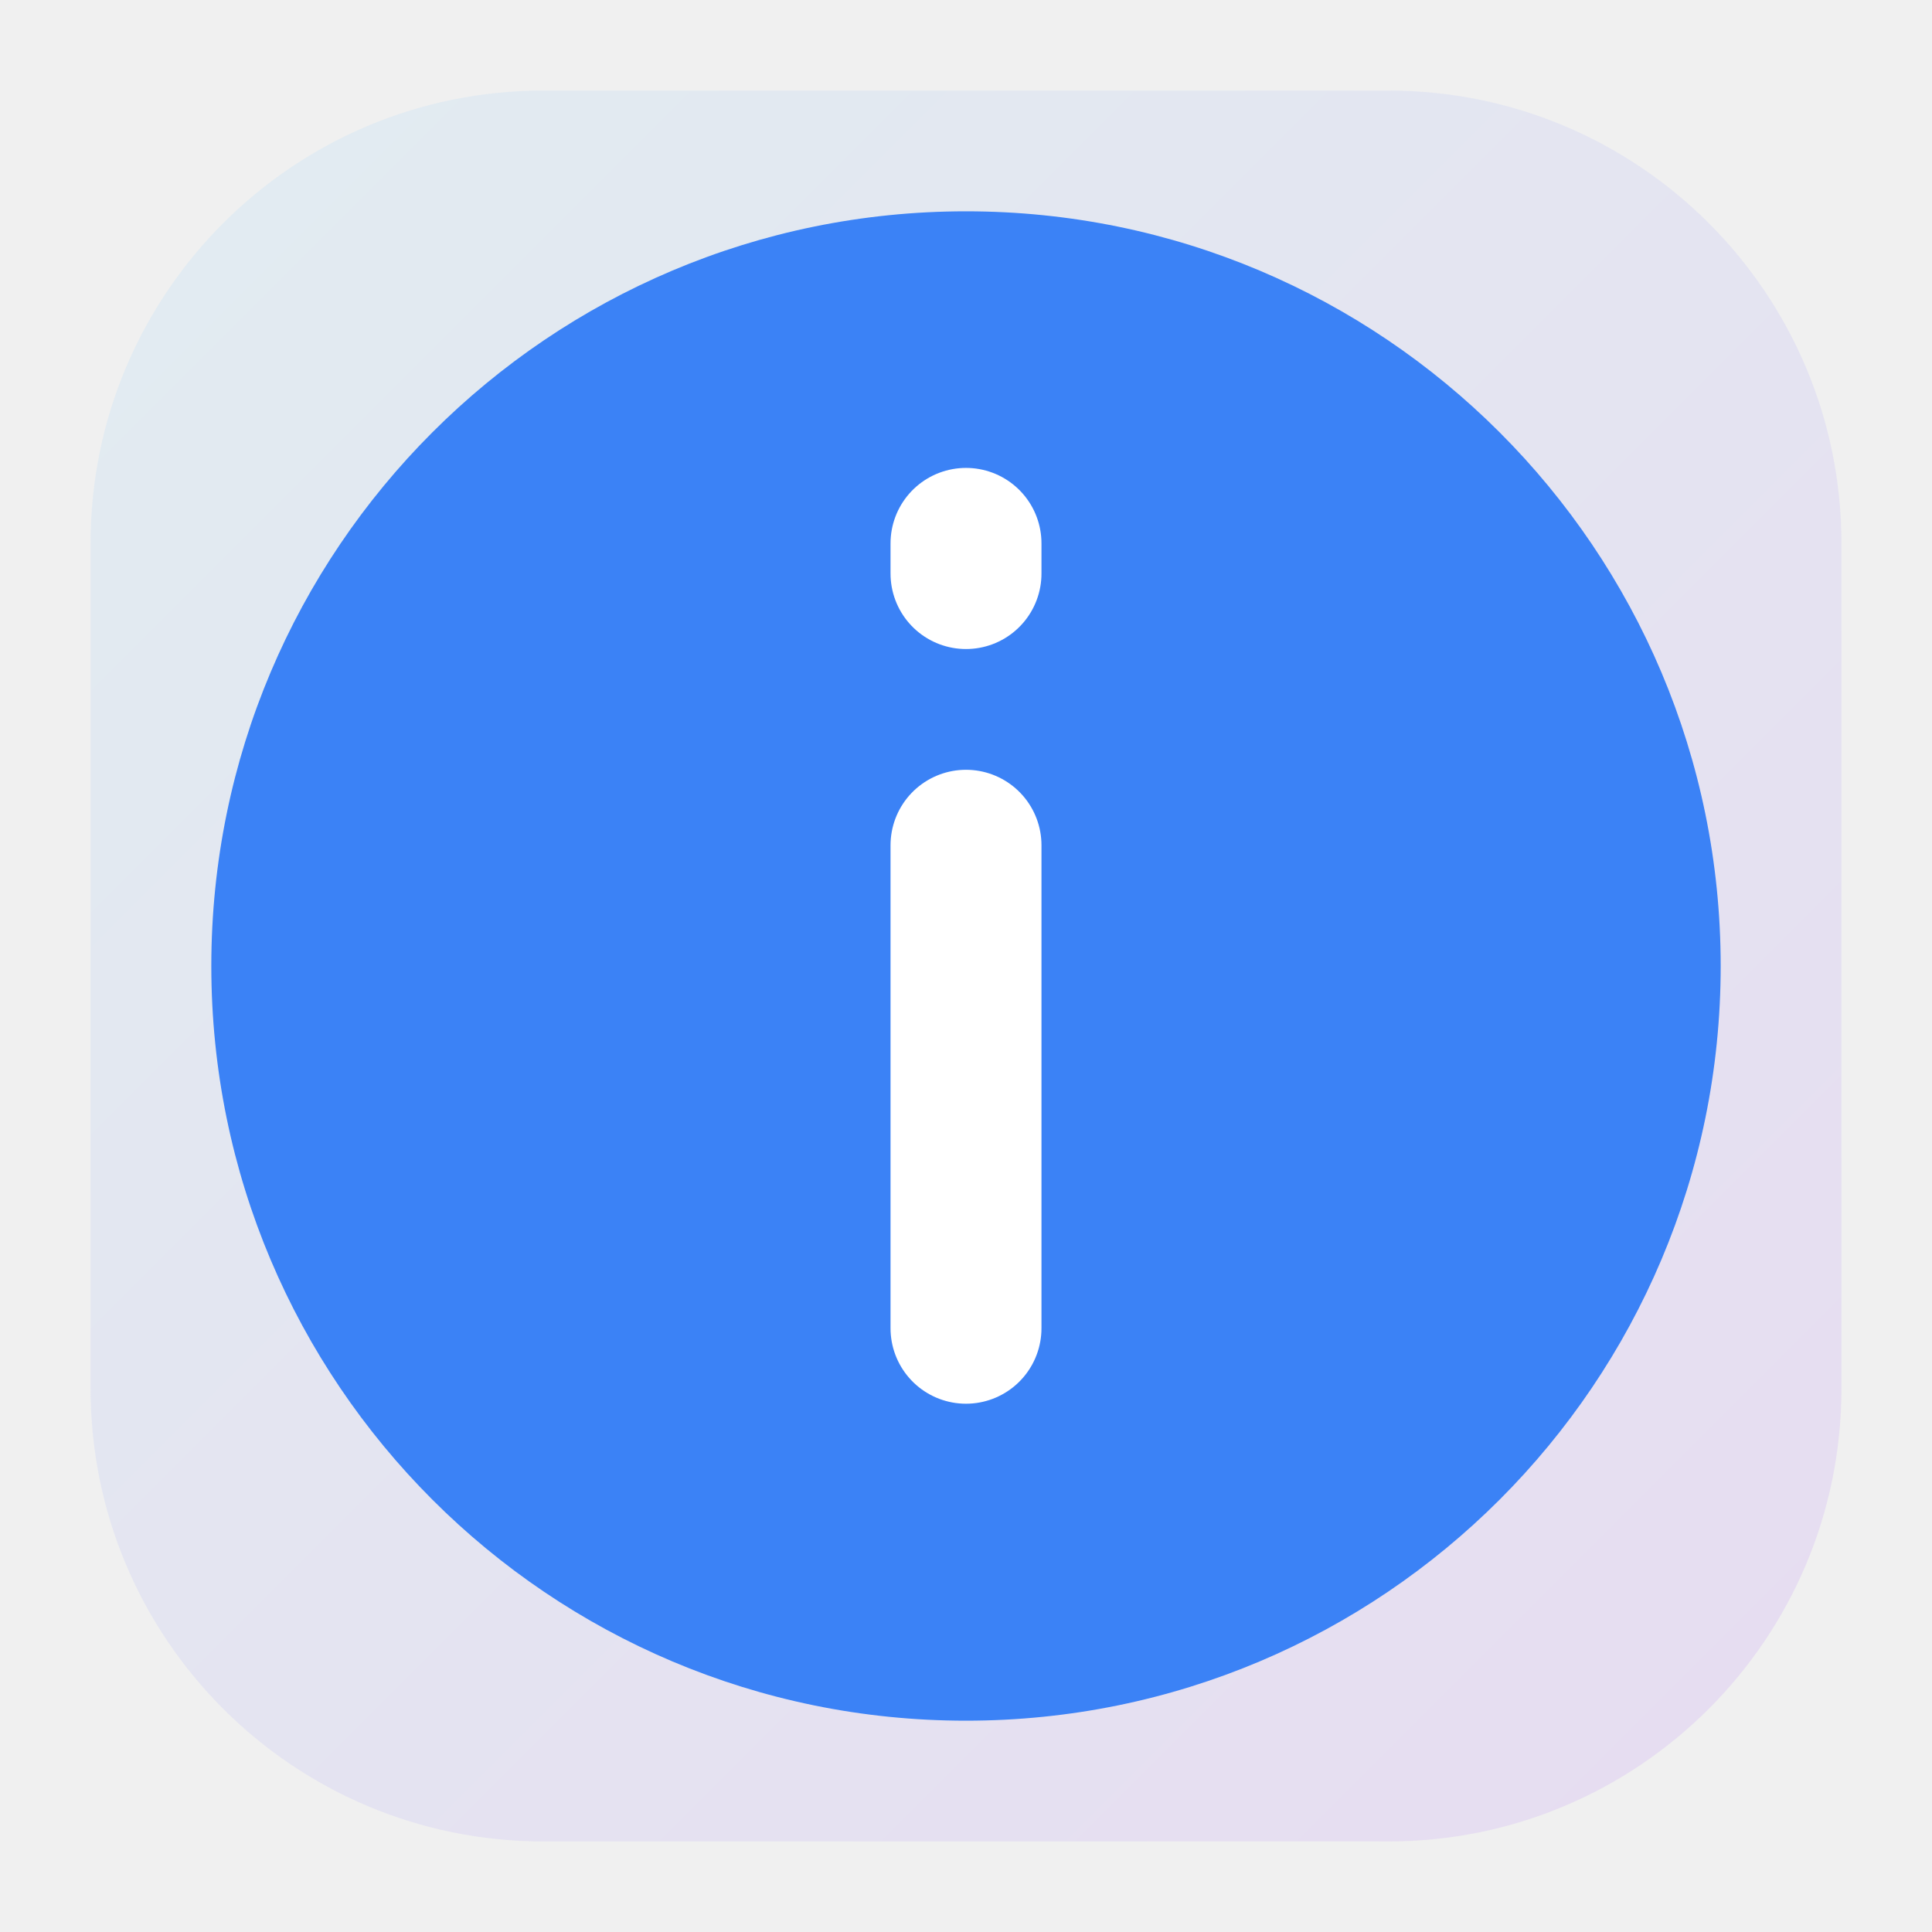
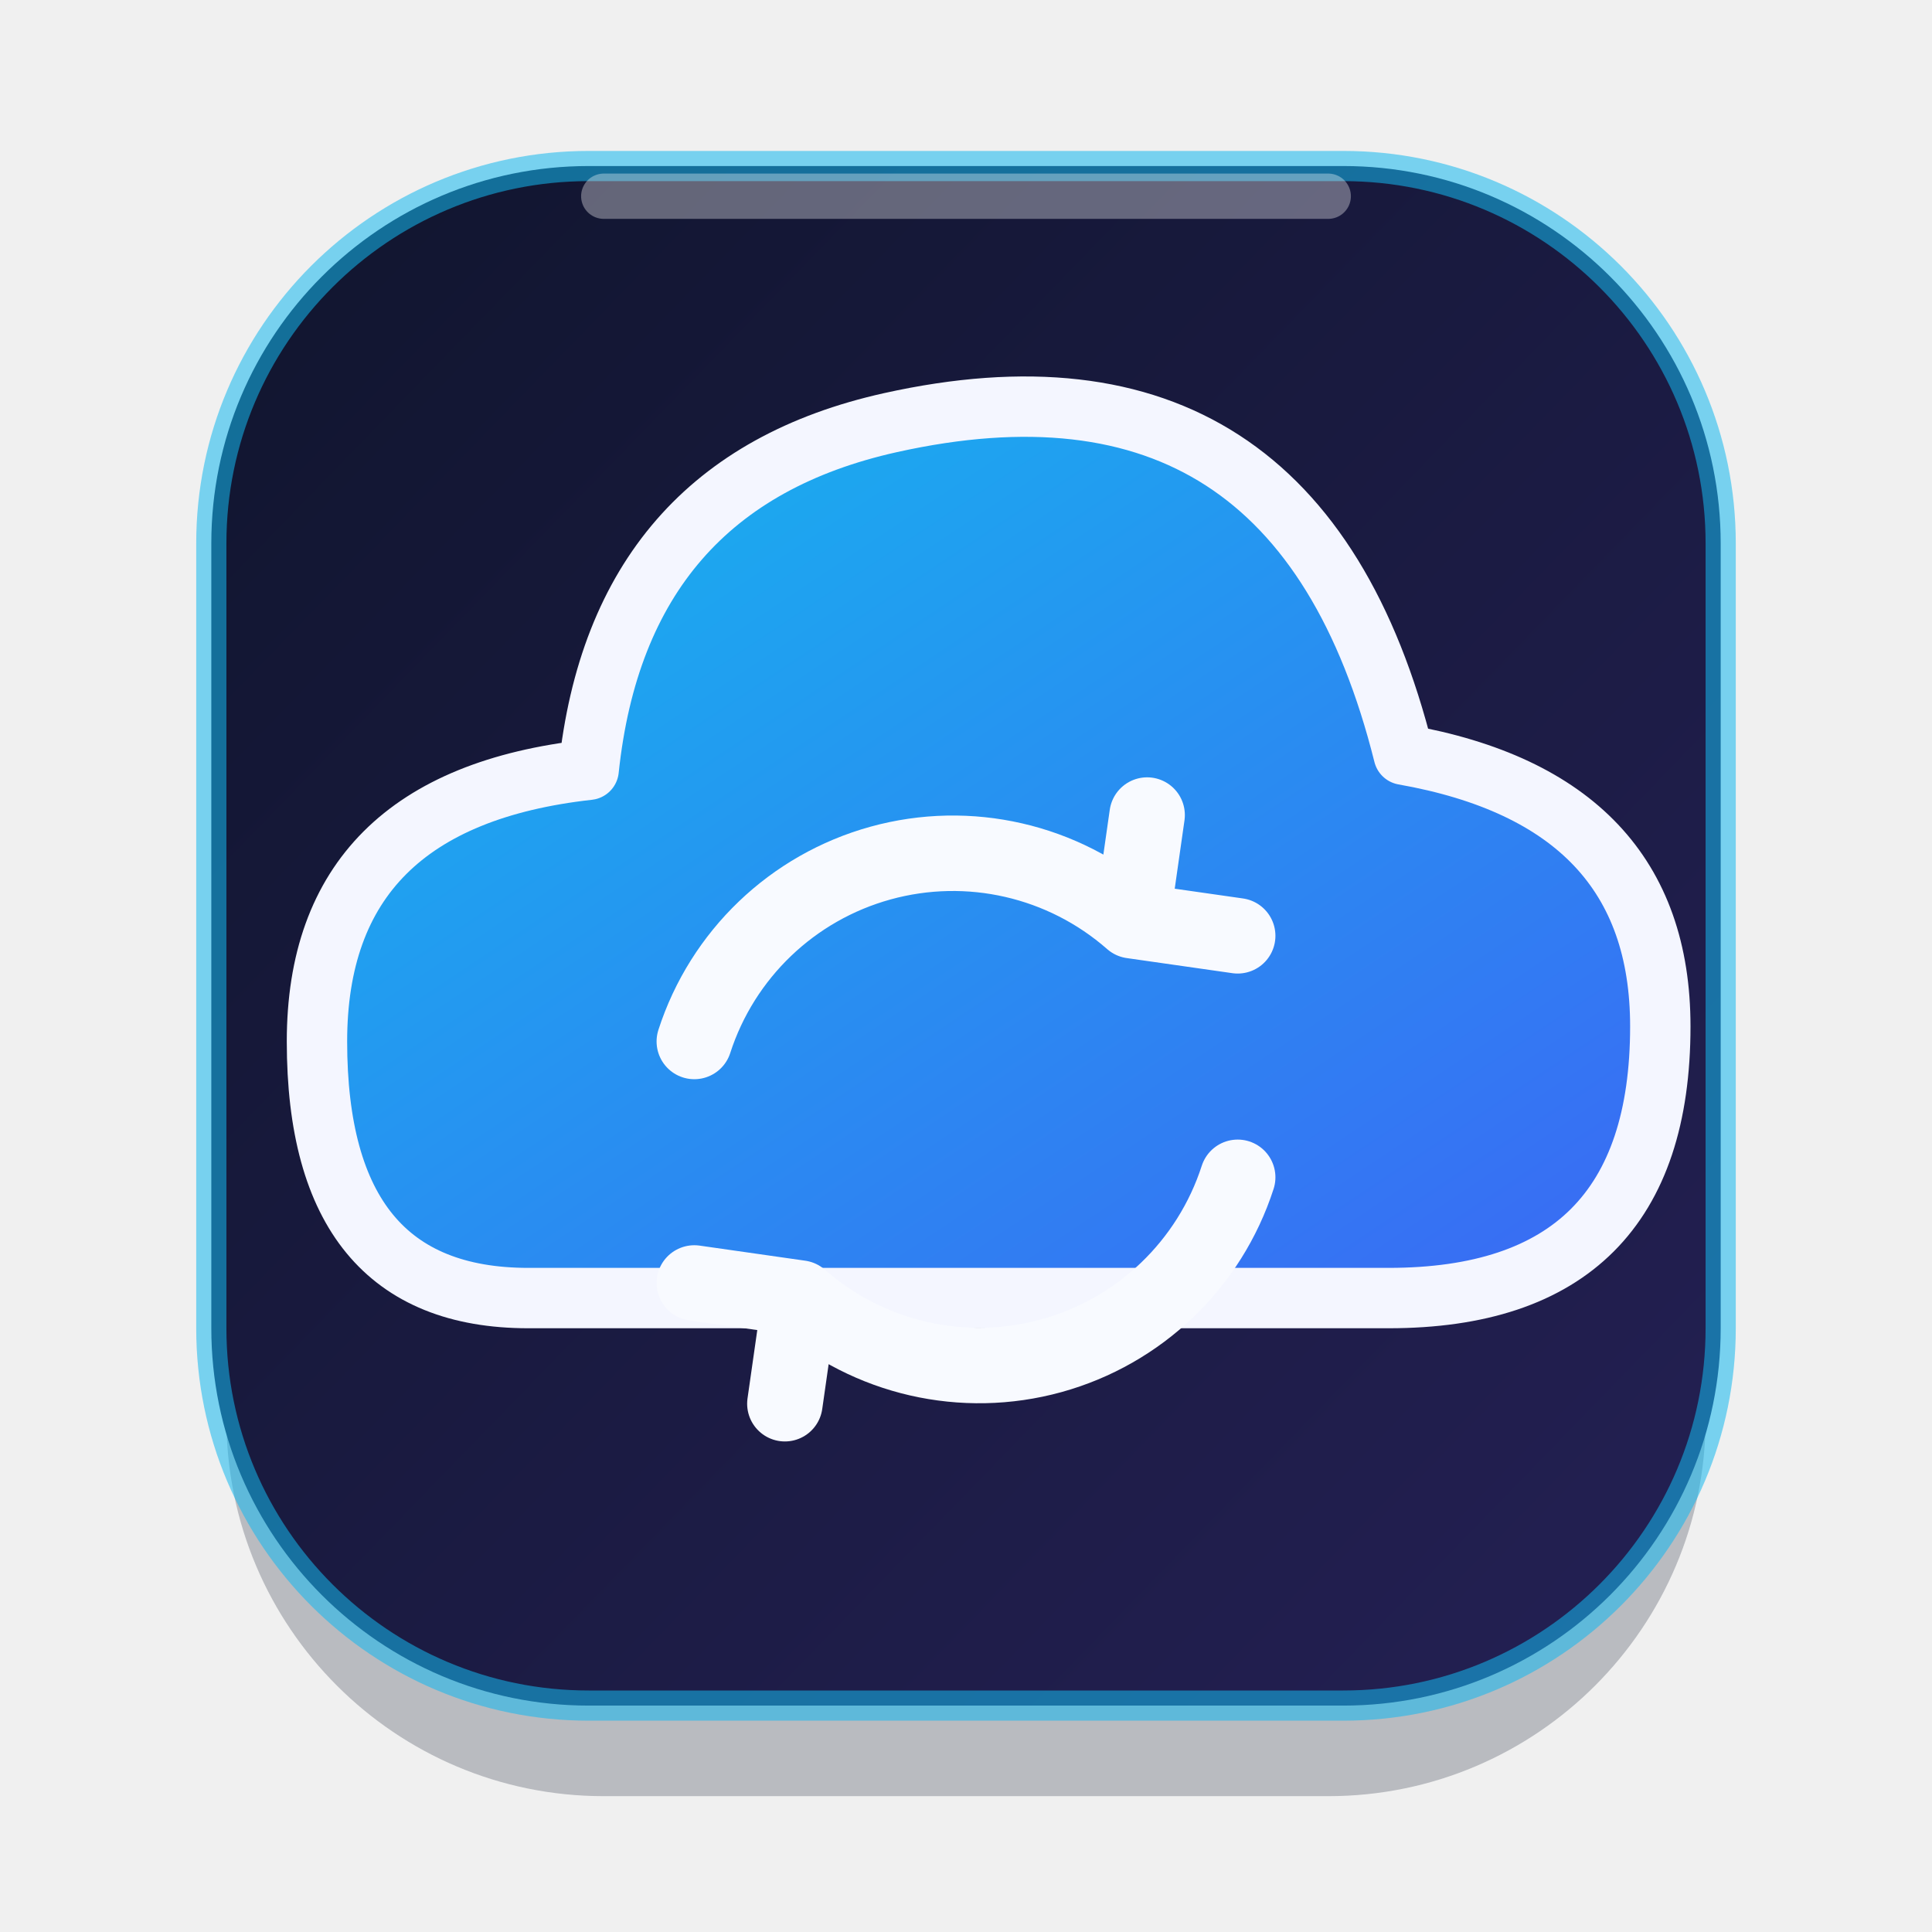
- <svg xmlns="http://www.w3.org/2000/svg" width="64" height="64" viewBox="0 0 64 64" role="img" aria-label="Backup Manager">
+ <svg xmlns="http://www.w3.org/2000/svg" width="128" height="128" viewBox="0 0 128 128" role="img" aria-labelledby="title desc">
  <defs>
-     <linearGradient id="g" x1="0" y1="0" x2="1" y2="1">
-       <stop stop-color="#38BDF8" />
-       <stop offset=".52" stop-color="#6366F1" />
-       <stop offset="1" stop-color="#C026D3" />
+     <linearGradient id="tile" x1="0" y1="0" x2="1" y2="1">
+       <stop stop-color="#10152e" />
+       <stop offset="1" stop-color="#242054" />
    </linearGradient>
-     <linearGradient id="bg" x1="0" y1="0" x2="1" y2="1">
-       <stop stop-color="#7DD3FC" />
-       <stop offset="1" stop-color="#A855F7" />
+     <linearGradient id="accent" x1="0" y1="0" x2="1" y2="1">
+       <stop stop-color="#14b8ee" />
+       <stop offset="1" stop-color="#3b68f4" />
    </linearGradient>
-     <filter id="shadow" x="-30%" y="-30%" width="160%" height="160%">
-       <feGaussianBlur stdDeviation="1.2" />
-     </filter>
+     <linearGradient id="accent2" x1="0" y1="0" x2="1" y2="1">
+       <stop stop-color="#3b68f4" />
+       <stop offset="1" stop-color="#14b8ee" />
+     </linearGradient>
  </defs>
-   <rect x="3" y="3" width="58" height="58" rx="15" fill="url(#bg)" opacity=".13" />
-   <g>
-     <circle cx="32" cy="32" r="25" fill="#3B82F6" />
-     <path d="M32 28 V44 M32 18 V19" stroke="#FFFFFF" stroke-width="5" stroke-linecap="round" />
-   </g>
+   <rect x="15" y="13" width="98" height="102" rx="25" fill="#071025" opacity=".24" transform="translate(0 4)" />
+   <rect x="14" y="11" width="100" height="102" rx="25" fill="url(#tile)" stroke="#14b8ee" stroke-opacity=".55" stroke-width="2" />
+   <path d="M40 13h48" stroke="#ffffff" stroke-opacity=".34" stroke-width="3" stroke-linecap="round" />
+   <path d="M35 86h57q18 0 18-18 0-15-17-18-7-28-34-22-18 4-20 23-18 2-18 18 0 17 14 17Z" fill="url(#accent)" stroke="#f4f6ff" stroke-width="4" stroke-linecap="round" stroke-linejoin="round" />
+   <path d="M46 69a18 18 0 0 1 29-8m7 1-7-1 1-7M82 78a18 18 0 0 1-29 8m-7-1 7 1-1 7" fill="none" stroke="#f8faff" stroke-width="5" stroke-linecap="round" stroke-linejoin="round" />
</svg>
